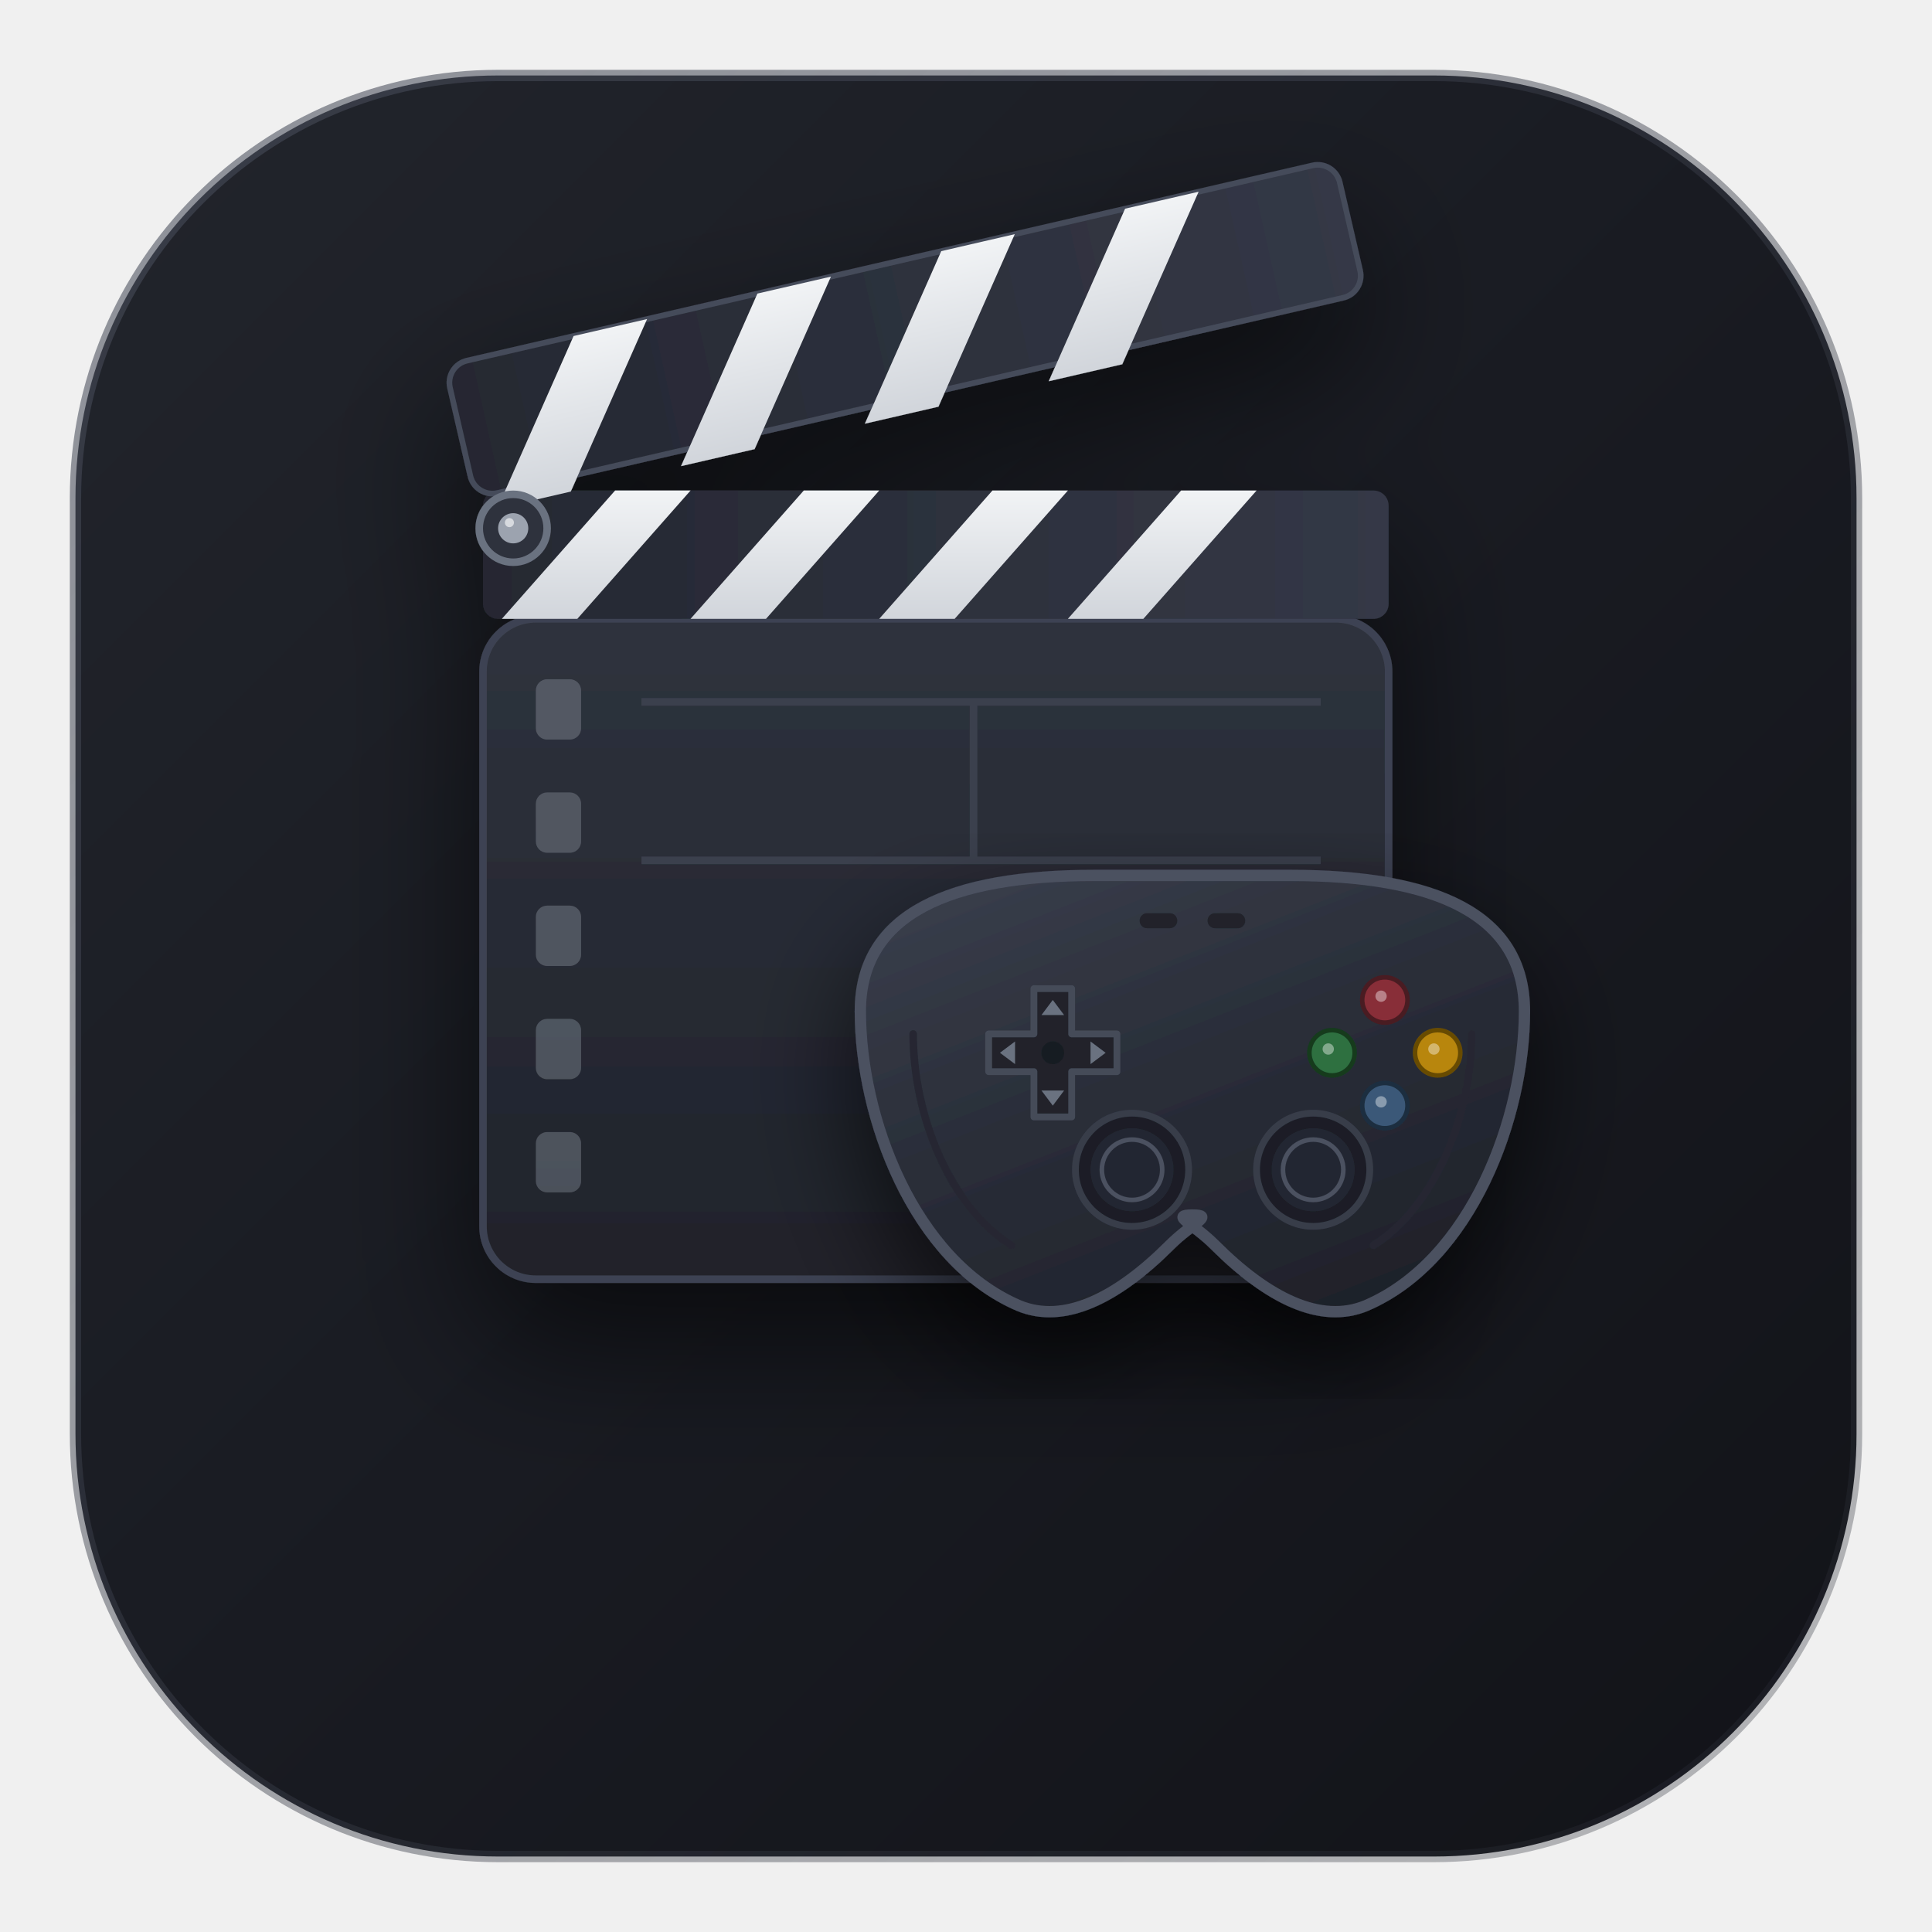
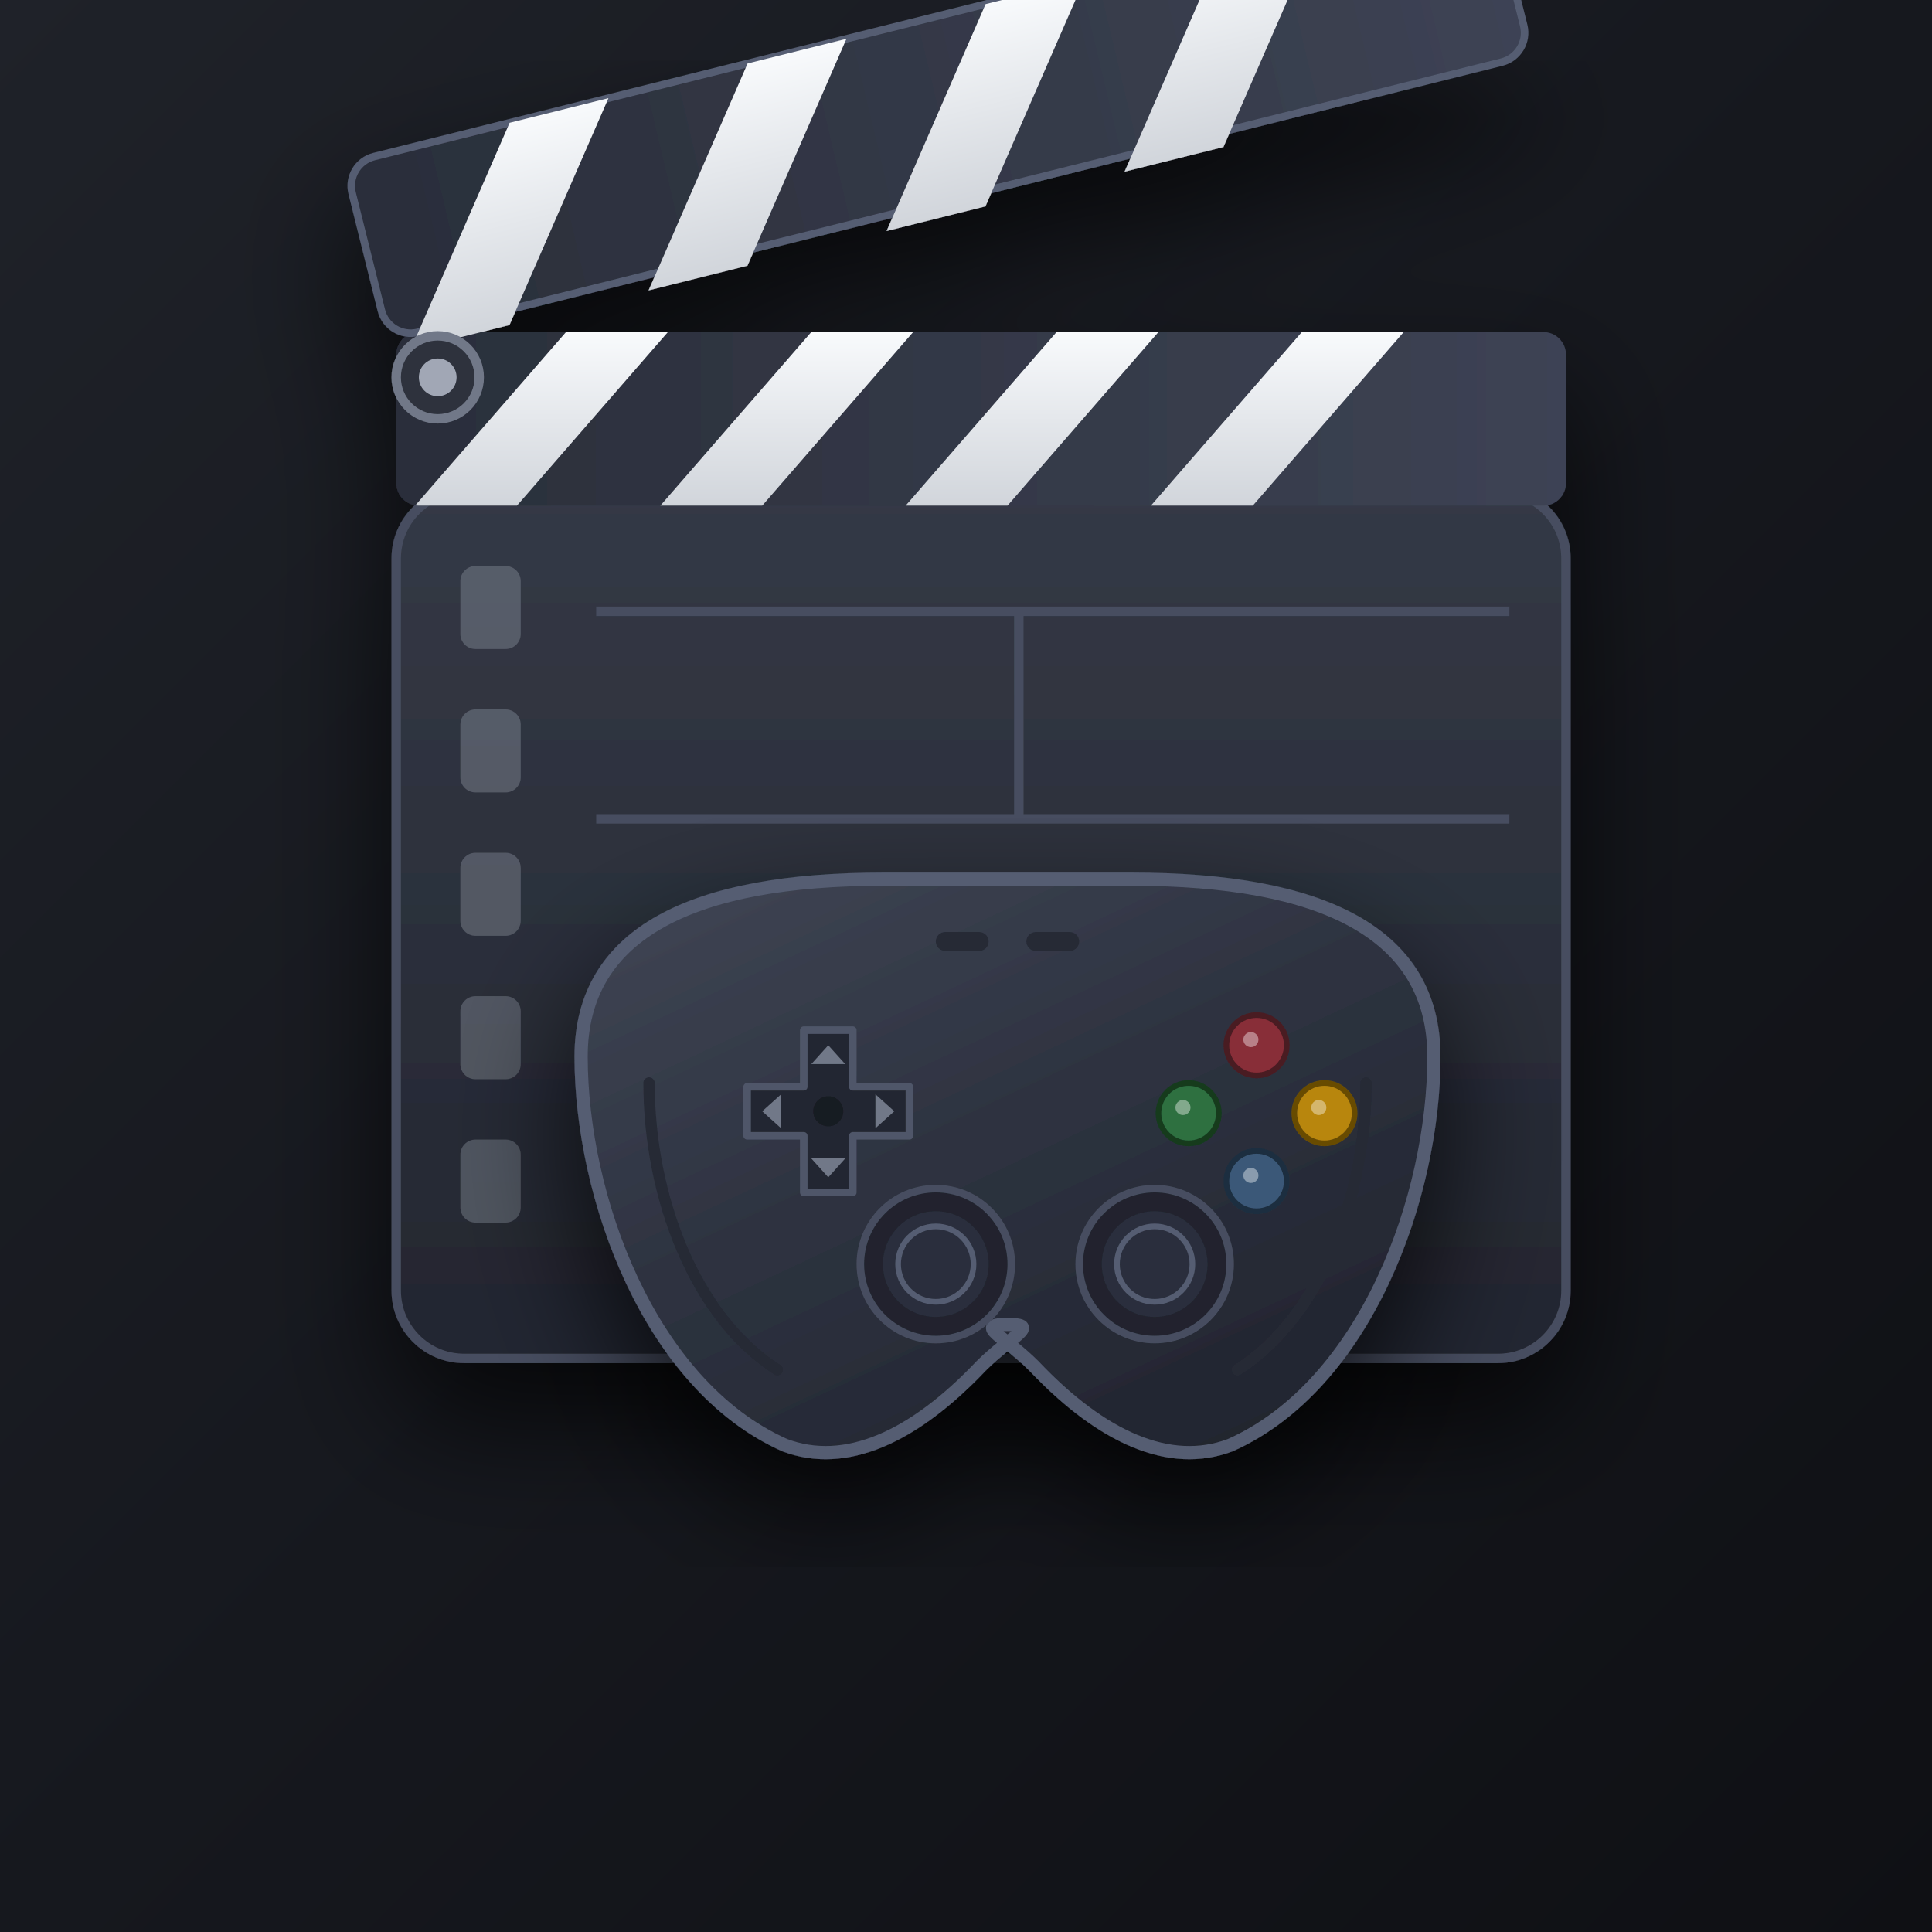
<svg xmlns="http://www.w3.org/2000/svg" viewBox="0 0 512 512" width="100%" height="100%">
  <defs>
    <linearGradient id="bgClassic" x1="0%" y1="0%" x2="100%" y2="100%">
-       <stop offset="0%" stop-color="#22252c" />
-       <stop offset="50%" stop-color="#191b22" />
-       <stop offset="100%" stop-color="#121318" />
-     </linearGradient>
-     <linearGradient id="rimClassic" x1="0%" y1="0%" x2="100%" y2="100%">
-       <stop offset="0%" stop-color="#4a4f5d" stop-opacity="0.6" />
-       <stop offset="100%" stop-color="#2a2d36" stop-opacity="0.3" />
+       <stop offset="0%" stop-color="#1f2229" />
+       <stop offset="50%" stop-color="#16181e" />
+       <stop offset="100%" stop-color="#0f1014" />
    </linearGradient>
    <linearGradient id="clapperMatte" x1="0%" y1="0%" x2="0%" y2="100%">
-       <stop offset="0%" stop-color="#2e323d" />
-       <stop offset="100%" stop-color="#20232b" />
+       <stop offset="0%" stop-color="#343946" />
+       <stop offset="100%" stop-color="#232630" />
    </linearGradient>
    <linearGradient id="stickMatte" x1="0%" y1="0%" x2="100%" y2="0%">
-       <stop offset="0%" stop-color="#252832" />
-       <stop offset="100%" stop-color="#343846" />
+       <stop offset="0%" stop-color="#2a2e3a" />
+       <stop offset="100%" stop-color="#3d4354" />
    </linearGradient>
    <linearGradient id="stripeClassic" x1="0%" y1="0%" x2="0%" y2="100%">
-       <stop offset="0%" stop-color="#f1f3f5" />
+       <stop offset="0%" stop-color="#f8fafc" />
      <stop offset="100%" stop-color="#d1d5db" />
    </linearGradient>
-     <linearGradient id="padMatte" x1="20%" y1="0%" x2="80%" y2="100%">
-       <stop offset="0%" stop-color="#383d4a" />
-       <stop offset="40%" stop-color="#2b2f3a" />
-       <stop offset="100%" stop-color="#1e2129" />
-     </linearGradient>
-     <linearGradient id="accentClassic" x1="0%" y1="0%" x2="100%" y2="100%">
-       <stop offset="0%" stop-color="#d4af37" />
-       <stop offset="100%" stop-color="#aa8524" />
-     </linearGradient>
-     <linearGradient id="buttonMatte" x1="0%" y1="0%" x2="0%" y2="100%">
-       <stop offset="0%" stop-color="#474c5a" />
-       <stop offset="100%" stop-color="#2b2f3a" />
+     <linearGradient id="padMatte" x1="15%" y1="0%" x2="85%" y2="100%">
+       <stop offset="0%" stop-color="#3e4453" />
+       <stop offset="40%" stop-color="#2f3442" />
+       <stop offset="100%" stop-color="#20232d" />
    </linearGradient>
    <filter id="naturalShadow" x="-20%" y="-20%" width="140%" height="140%">
-       <feDropShadow dx="0" dy="16" stdDeviation="18" flood-color="#000000" flood-opacity="0.6" />
+       <feDropShadow dx="0" dy="16" stdDeviation="16" flood-color="#000000" flood-opacity="0.7" />
    </filter>
    <filter id="padNaturalShadow" x="-20%" y="-20%" width="140%" height="140%">
-       <feDropShadow dx="0" dy="12" stdDeviation="14" flood-color="#000000" flood-opacity="0.65" />
+       <feDropShadow dx="0" dy="14" stdDeviation="16" flood-color="#000000" flood-opacity="0.75" />
    </filter>
    <clipPath id="clapperTopClip">
-       <rect x="0" y="0" width="220" height="40" rx="6" />
+       <rect x="0" y="0" width="310" height="52" rx="8" />
    </clipPath>
    <clipPath id="clapperBottomClip">
-       <rect x="0" y="0" width="220" height="34" rx="4" />
+       <rect x="0" y="0" width="310" height="46" rx="6" />
    </clipPath>
  </defs>
-   <rect x="20" y="20" width="472" height="472" rx="112" fill="url(#bgClassic)" />
-   <rect x="20" y="20" width="472" height="472" rx="112" fill="none" stroke="url(#rimClassic)" stroke-width="3" />
-   <g id="cinemaClapper" filter="url(#naturalShadow)" transform="translate(108, 98)">
-     <rect x="20" y="66" width="240" height="175" rx="14" fill="url(#clapperMatte)" stroke="#3e4352" stroke-width="2" />
+   <rect width="512" height="512" fill="url(#bgClassic)" />
+   <g id="cinemaClapper" filter="url(#naturalShadow)" transform="translate(90, 52)">
+     <rect x="15" y="78" width="310" height="230" rx="18" fill="url(#clapperMatte)" stroke="#474e60" stroke-width="2.5" />
    <g opacity="0.35">
-       <rect x="34" y="82" width="12" height="16" rx="3" fill="#9ca3af" />
-       <rect x="34" y="112" width="12" height="16" rx="3" fill="#9ca3af" />
-       <rect x="34" y="142" width="12" height="16" rx="3" fill="#9ca3af" />
-       <rect x="34" y="172" width="12" height="16" rx="3" fill="#9ca3af" />
-       <rect x="34" y="202" width="12" height="16" rx="3" fill="#9ca3af" />
+       <rect x="32" y="98" width="16" height="22" rx="4" fill="#9ca3af" />
+       <rect x="32" y="136" width="16" height="22" rx="4" fill="#9ca3af" />
+       <rect x="32" y="174" width="16" height="22" rx="4" fill="#9ca3af" />
+       <rect x="32" y="212" width="16" height="22" rx="4" fill="#9ca3af" />
+       <rect x="32" y="250" width="16" height="22" rx="4" fill="#9ca3af" />
    </g>
-     <line x1="62" y1="88" x2="242" y2="88" stroke="#3b404e" stroke-width="2" />
-     <line x1="62" y1="130" x2="242" y2="130" stroke="#3b404e" stroke-width="2" />
-     <line x1="150" y1="88" x2="150" y2="130" stroke="#3b404e" stroke-width="2" />
-     <g transform="translate(20, 32)">
-       <rect x="0" y="0" width="240" height="34" rx="4" fill="url(#stickMatte)" />
+     <line x1="68" y1="110" x2="310" y2="110" stroke="#474e60" stroke-width="2.5" />
+     <line x1="68" y1="165" x2="310" y2="165" stroke="#474e60" stroke-width="2.5" />
+     <line x1="180" y1="110" x2="180" y2="165" stroke="#474e60" stroke-width="2.5" />
+     <g transform="translate(15, 36)">
+       <rect x="0" y="0" width="310" height="46" rx="6" fill="url(#stickMatte)" />
      <g clip-path="url(#clapperBottomClip)">
-         <polygon points="35,0 55,0 25,34 5,34" fill="url(#stripeClassic)" />
-         <polygon points="85,0 105,0 75,34 55,34" fill="url(#stripeClassic)" />
-         <polygon points="135,0 155,0 125,34 105,34" fill="url(#stripeClassic)" />
-         <polygon points="185,0 205,0 175,34 155,34" fill="url(#stripeClassic)" />
+         <polygon points="45,0 72,0 32,46 5,46" fill="url(#stripeClassic)" />
+         <polygon points="110,0 137,0 97,46 70,46" fill="url(#stripeClassic)" />
+         <polygon points="175,0 202,0 162,46 135,46" fill="url(#stripeClassic)" />
+         <polygon points="240,0 267,0 227,46 200,46" fill="url(#stripeClassic)" />
      </g>
    </g>
-     <g transform="translate(18, 34) rotate(-13)">
-       <rect x="0" y="-36" width="242" height="36" rx="6" fill="url(#stickMatte)" stroke="#454b5a" stroke-width="1.5" />
-       <g clip-path="url(#clapperTopClip)" transform="translate(0, -36)">
-         <polygon points="35,0 55,0 25,40 5,40" fill="url(#stripeClassic)" />
-         <polygon points="85,0 105,0 75,40 55,40" fill="url(#stripeClassic)" />
-         <polygon points="135,0 155,0 125,40 105,40" fill="url(#stripeClassic)" />
-         <polygon points="185,0 205,0 175,40 155,40" fill="url(#stripeClassic)" />
+     <g transform="translate(13, 38) rotate(-14)">
+       <rect x="0" y="-48" width="312" height="48" rx="8" fill="url(#stickMatte)" stroke="#555d72" stroke-width="2" />
+       <g clip-path="url(#clapperTopClip)" transform="translate(0, -48)">
+         <polygon points="45,0 72,0 32,52 5,52" fill="url(#stripeClassic)" />
+         <polygon points="110,0 137,0 97,52 70,52" fill="url(#stripeClassic)" />
+         <polygon points="175,0 202,0 162,52 135,52" fill="url(#stripeClassic)" />
+         <polygon points="240,0 267,0 227,52 200,52" fill="url(#stripeClassic)" />
      </g>
    </g>
-     <circle cx="28" cy="42" r="9" fill="#2d313c" stroke="#6b7280" stroke-width="2" />
-     <circle cx="28" cy="42" r="4" fill="#9ca3af" />
-     <circle cx="27" cy="40.5" r="1.2" fill="#ffffff" opacity="0.6" />
+     <circle cx="26" cy="48" r="11" fill="#2d313c" stroke="#717888" stroke-width="2.5" />
+     <circle cx="26" cy="48" r="5" fill="#a1a7b5" />
  </g>
-   <g id="gamepad" filter="url(#padNaturalShadow)" transform="translate(176, 218)">
-     <path d="M 52 50               C 52 24, 76 14, 114 14               L 166 14               C 204 14, 228 24, 228 50               C 228 78, 214 116, 186 128               C 174 133, 160 126, 146 112               C 140 106, 134 104, 140 104               C 146 104, 140 106, 134 112               C 120 126, 106 133, 94 128               C 66 116, 52 78, 52 50 Z" fill="url(#padMatte)" stroke="#4b5161" stroke-width="3" stroke-linejoin="round" />
-     <path d="M 66 56 C 66 78, 76 102, 92 112" fill="none" stroke="#252832" stroke-width="2" stroke-linecap="round" />
-     <path d="M 214 56 C 214 78, 204 102, 188 112" fill="none" stroke="#252832" stroke-width="2" stroke-linecap="round" />
-     <rect x="126" y="24" width="10" height="4" rx="2" fill="#20232a" />
-     <rect x="144" y="24" width="10" height="4" rx="2" fill="#20232a" />
-     <g transform="translate(86, 44)">
-       <path d="M 12 0                 L 22 0                 L 22 12                 L 34 12                 L 34 22                 L 22 22                 L 22 34                 L 12 34                 L 12 22                 L 0 22                 L 0 12                 L 12 12 Z" fill="#20232b" stroke="#454b59" stroke-width="1.8" stroke-linejoin="round" />
-       <polygon points="17,3 14,7 20,7" fill="#6b7280" />
-       <polygon points="17,31 14,27 20,27" fill="#6b7280" />
-       <polygon points="3,17 7,14 7,20" fill="#6b7280" />
-       <polygon points="31,17 27,14 27,20" fill="#6b7280" />
-       <circle cx="17" cy="17" r="3" fill="#181a20" />
+   <g id="gamepad" filter="url(#padNaturalShadow)" transform="translate(86, 215)">
+     <path d="M 68 65               C 68 32, 98 18, 148 18               L 214 18               C 264 18, 294 32, 294 65               C 294 102, 276 152, 240 168               C 224 174, 206 166, 188 147               C 180 139, 172 136, 181 136               C 190 136, 182 139, 174 147               C 156 166, 138 174, 122 168               C 86 152, 68 102, 68 65 Z" fill="url(#padMatte)" stroke="#555d72" stroke-width="3.5" stroke-linejoin="round" />
+     <path d="M 86 72 C 86 102, 98 134, 120 148" fill="none" stroke="#262a35" stroke-width="3" stroke-linecap="round" />
+     <path d="M 276 72 C 276 102, 264 134, 242 148" fill="none" stroke="#262a35" stroke-width="3" stroke-linecap="round" />
+     <rect x="162" y="32" width="14" height="5" rx="2.5" fill="#262a35" />
+     <rect x="186" y="32" width="14" height="5" rx="2.5" fill="#262a35" />
+     <g transform="translate(112, 58)">
+       <path d="M 15 0                 L 28 0                 L 28 15                 L 43 15                 L 43 28                 L 28 28                 L 28 43                 L 15 43                 L 15 28                 L 0 28                 L 0 15                 L 15 15 Z" fill="#232732" stroke="#4f5669" stroke-width="2" stroke-linejoin="round" />
+       <polygon points="21.5,4 17,9 26,9" fill="#717888" />
+       <polygon points="21.5,39 17,34 26,34" fill="#717888" />
+       <polygon points="4,21.5 9,17 9,26" fill="#717888" />
+       <polygon points="39,21.5 34,17 34,26" fill="#717888" />
+       <circle cx="21.5" cy="21.5" r="4" fill="#181a22" />
    </g>
-     <g transform="translate(174, 44)">
-       <circle cx="17" cy="3" r="6" fill="#882d38" stroke="#4a1c22" stroke-width="1.2" />
-       <circle cx="16" cy="2" r="1.5" fill="#ffffff" opacity="0.4" />
-       <circle cx="31" cy="17" r="6" fill="#b8860b" stroke="#684c06" stroke-width="1.2" />
-       <circle cx="30" cy="16" r="1.5" fill="#ffffff" opacity="0.4" />
-       <circle cx="17" cy="31" r="6" fill="#3b5978" stroke="#1d2e40" stroke-width="1.2" />
-       <circle cx="16" cy="30" r="1.5" fill="#ffffff" opacity="0.4" />
-       <circle cx="3" cy="17" r="6" fill="#2e6f40" stroke="#143b1f" stroke-width="1.2" />
-       <circle cx="2" cy="16" r="1.5" fill="#ffffff" opacity="0.4" />
+     <g transform="translate(225, 58)">
+       <circle cx="22" cy="4" r="8" fill="#882d38" stroke="#4a1c22" stroke-width="1.5" />
+       <circle cx="20.5" cy="2.5" r="2" fill="#ffffff" opacity="0.4" />
+       <circle cx="40" cy="22" r="8" fill="#b8860b" stroke="#684c06" stroke-width="1.5" />
+       <circle cx="38.5" cy="20.5" r="2" fill="#ffffff" opacity="0.4" />
+       <circle cx="22" cy="40" r="8" fill="#3b5978" stroke="#1d2e40" stroke-width="1.5" />
+       <circle cx="20.5" cy="38.5" r="2" fill="#ffffff" opacity="0.4" />
+       <circle cx="4" cy="22" r="8" fill="#2e6f40" stroke="#143b1f" stroke-width="1.5" />
+       <circle cx="2.5" cy="20.5" r="2" fill="#ffffff" opacity="0.4" />
    </g>
-     <g transform="translate(108, 76)">
-       <circle cx="16" cy="16" r="15" fill="#1b1e26" stroke="#373c49" stroke-width="1.8" />
-       <circle cx="16" cy="16" r="11" fill="#242833" />
-       <circle cx="16" cy="16" r="8" fill="none" stroke="#4b5161" stroke-width="1.2" />
+     <g transform="translate(142, 100)">
+       <circle cx="20" cy="20" r="20" fill="#20242e" stroke="#474e60" stroke-width="2" />
+       <circle cx="20" cy="20" r="14" fill="#2a2f3d" />
+       <circle cx="20" cy="20" r="10" fill="none" stroke="#555d72" stroke-width="1.5" />
    </g>
-     <g transform="translate(156, 76)">
-       <circle cx="16" cy="16" r="15" fill="#1b1e26" stroke="#373c49" stroke-width="1.8" />
-       <circle cx="16" cy="16" r="11" fill="#242833" />
-       <circle cx="16" cy="16" r="8" fill="none" stroke="#4b5161" stroke-width="1.2" />
+     <g transform="translate(200, 100)">
+       <circle cx="20" cy="20" r="20" fill="#20242e" stroke="#474e60" stroke-width="2" />
+       <circle cx="20" cy="20" r="14" fill="#2a2f3d" />
+       <circle cx="20" cy="20" r="10" fill="none" stroke="#555d72" stroke-width="1.5" />
    </g>
  </g>
</svg>
